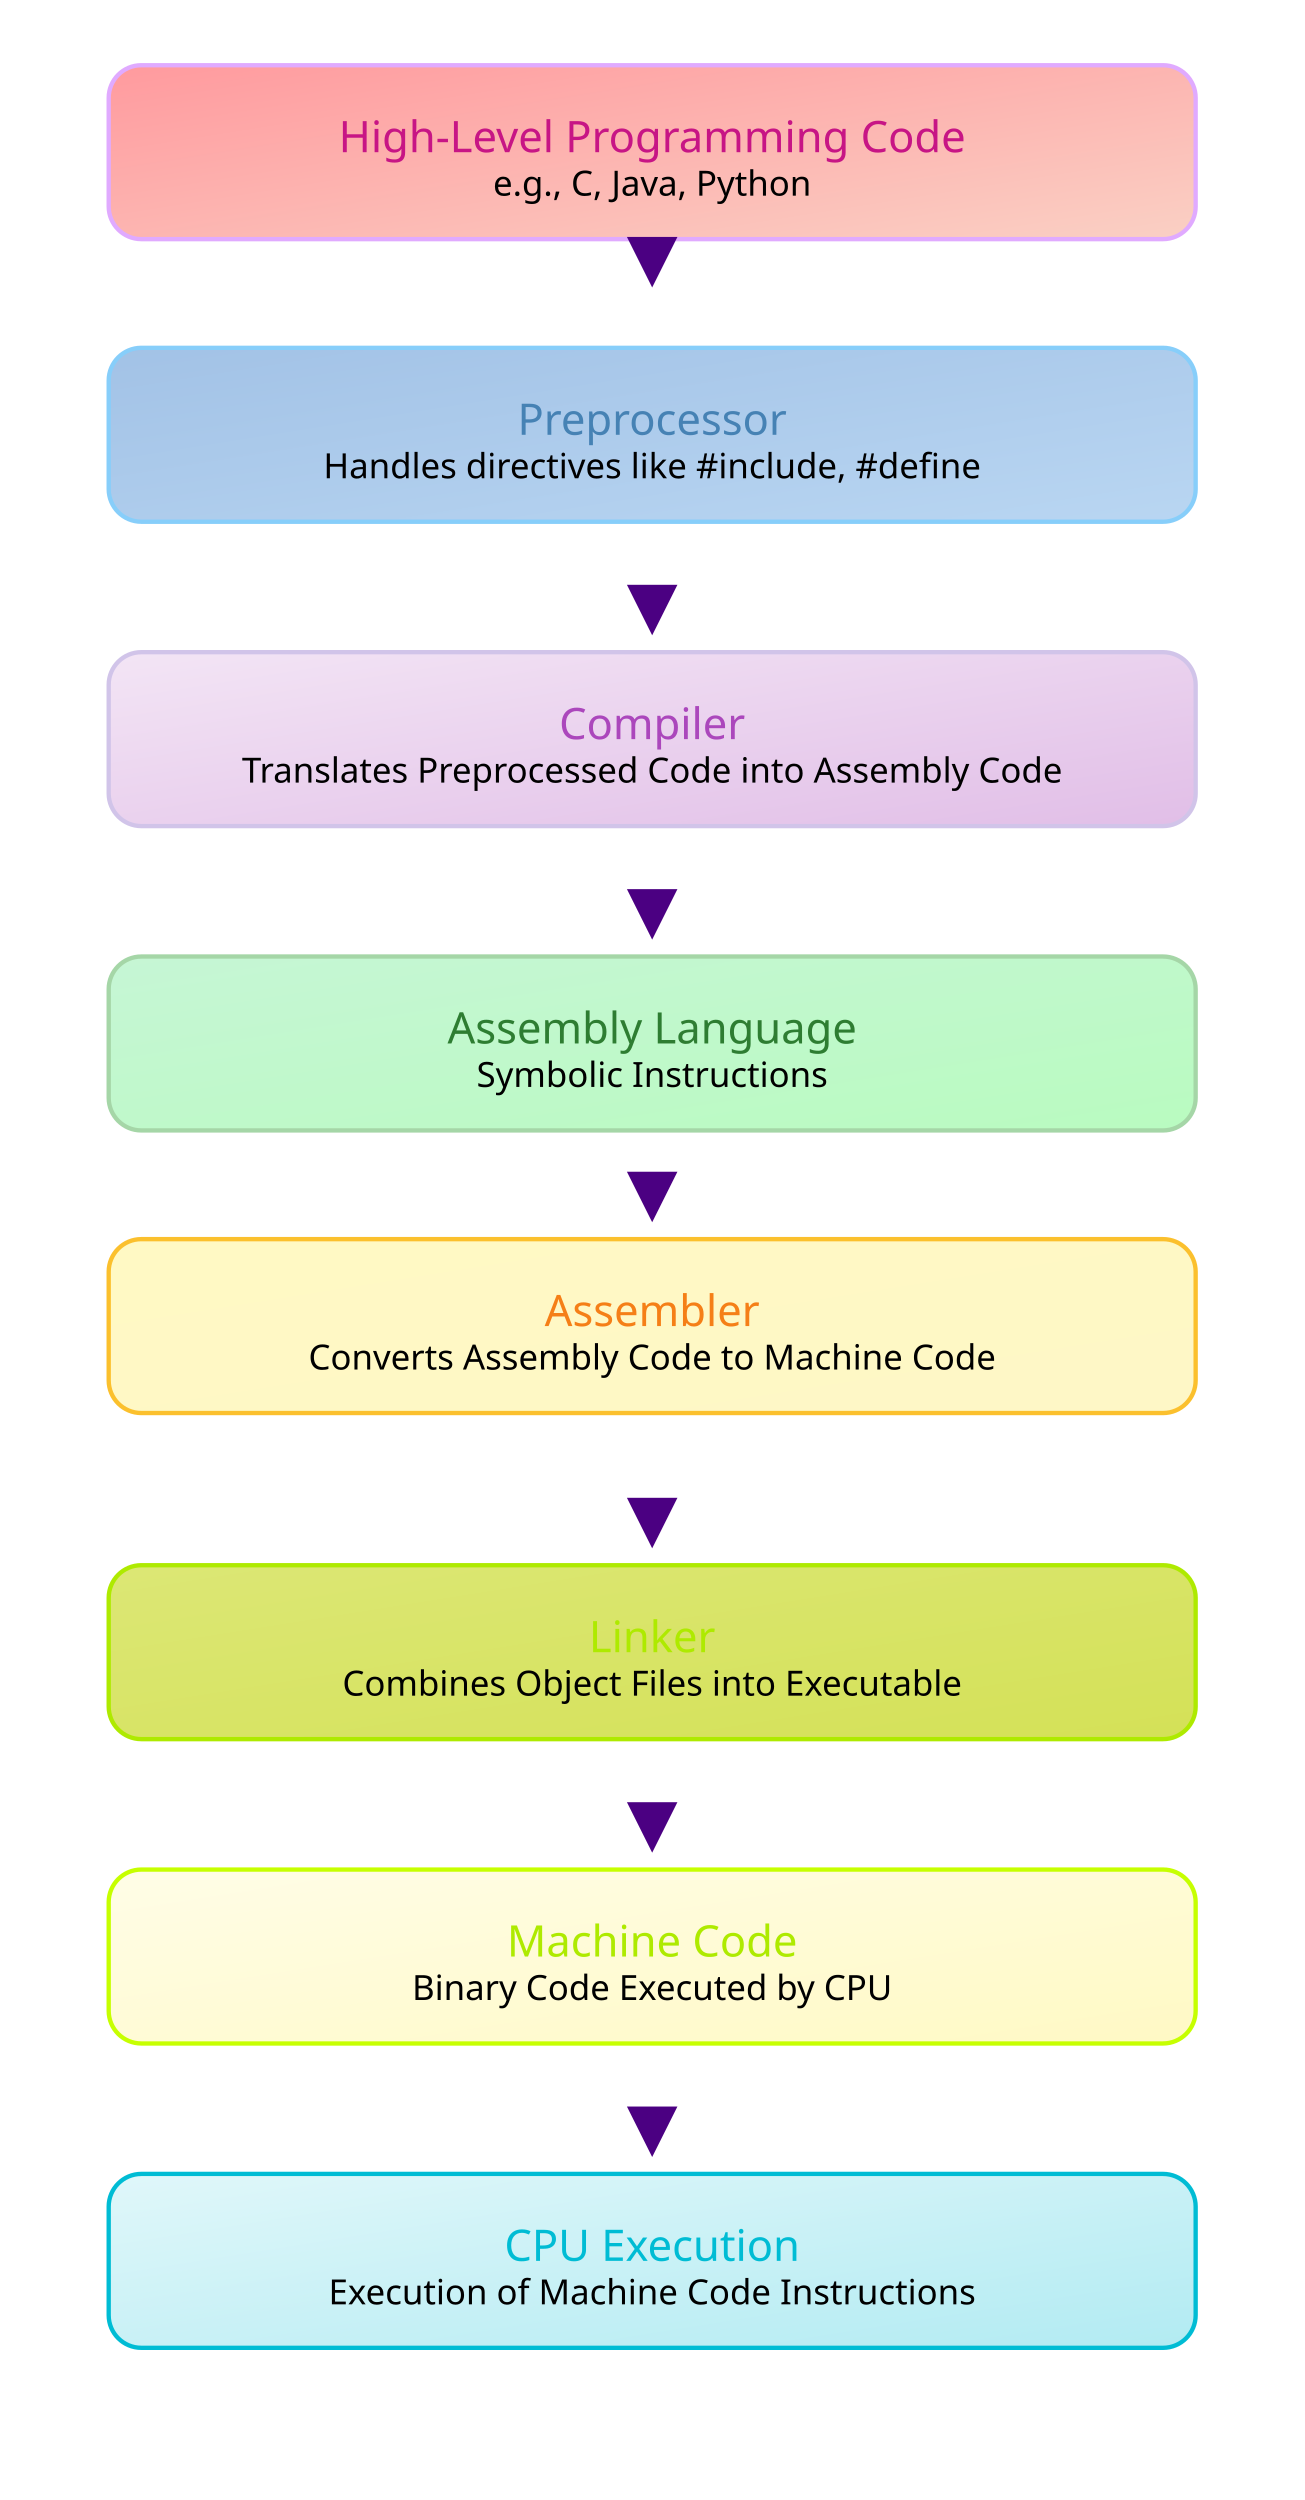
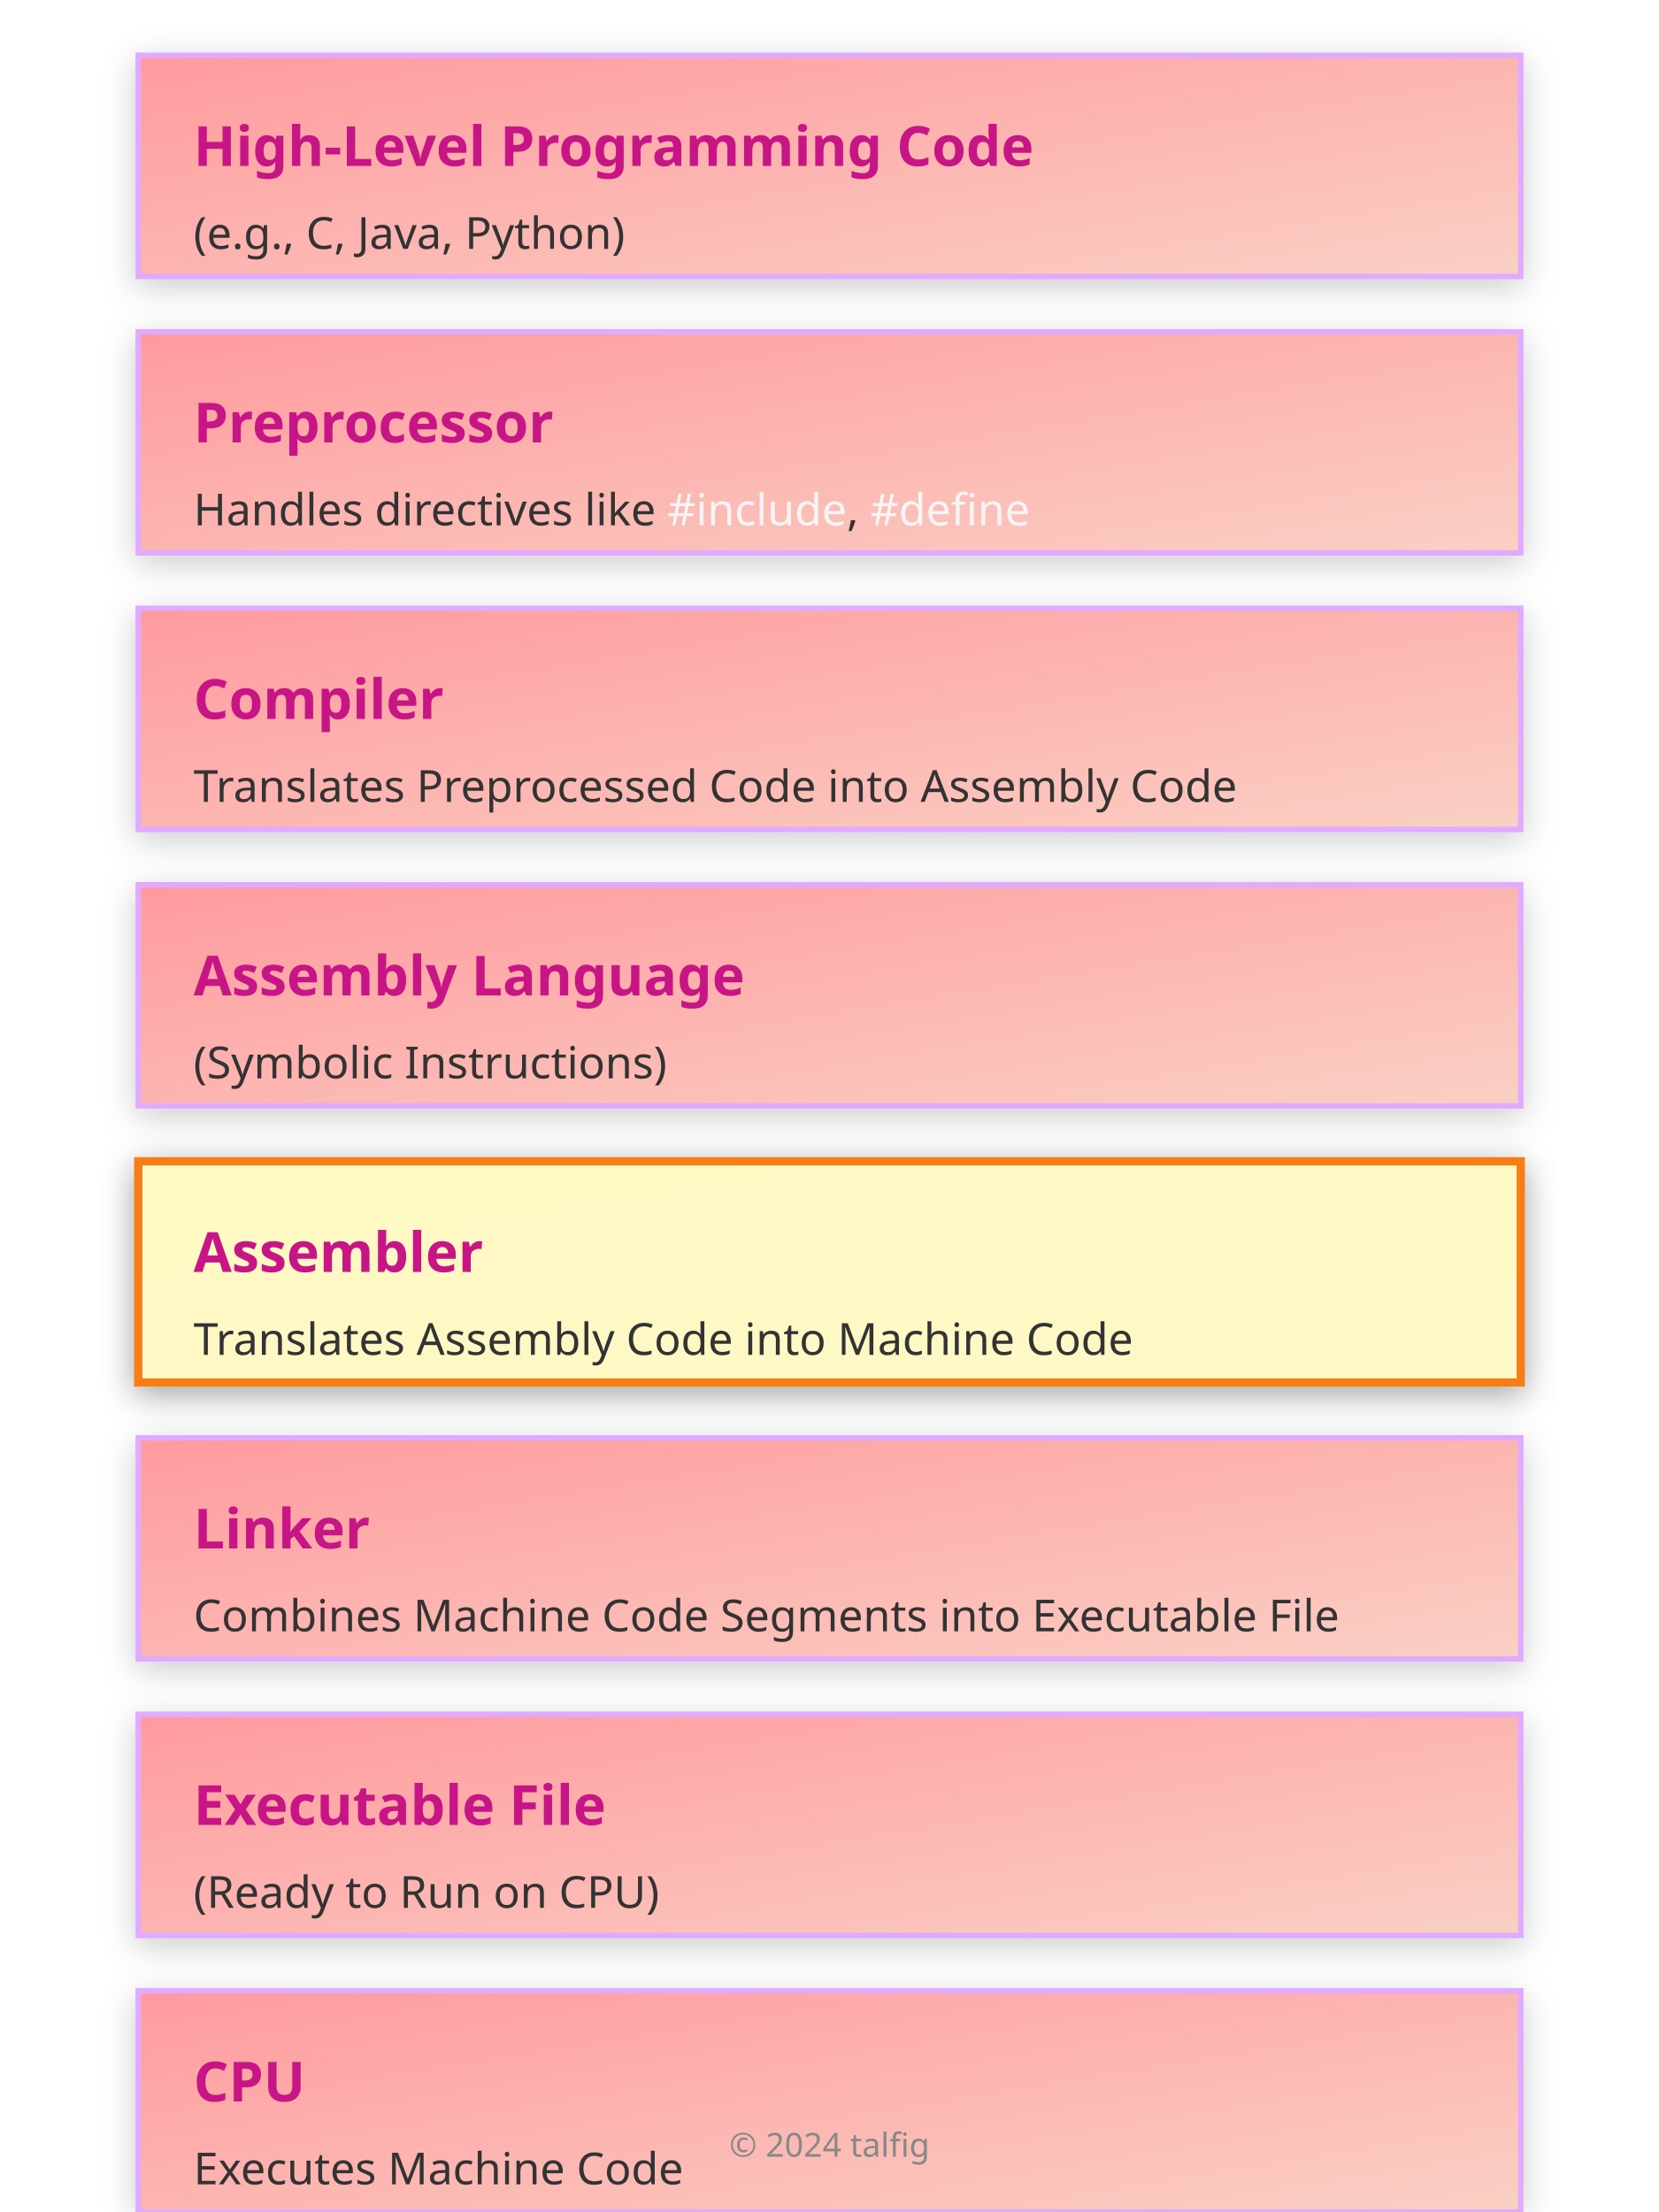
- <svg xmlns="http://www.w3.org/2000/svg" width="600" height="1150" viewBox="0 0 600 1150">
+ <svg xmlns="http://www.w3.org/2000/svg" width="600" height="800" viewBox="0 0 600 800">
+   <style>
+     .box {
+       fill: url(#boxGradient);
+       stroke: #e0aaff;
+       stroke-width: 2;
+       filter: drop-shadow(0 3px 6px rgba(0,0,0,0.2));
+     }
+     .arrow {
+       font-size: 30px;
+       fill: #4b0082;
+       opacity: 0;
+     }
+     .arrow-animation {
+       animation: moveArrow 1.5s linear infinite;
+     }
+     .highlight {
+       fill: url(#highlightGradient);
+       stroke: #f57f17;
+       stroke-width: 3;
+     }
+     .text {
+       font-size: 16px;
+       fill: #333;
+       font-family: 'Segoe UI', Tahoma, Geneva, Verdana, sans-serif;
+     }
+     .title {
+       font-size: 20px;
+       fill: #c71585;
+       font-weight: bold;
+       font-family: 'Segoe UI', Tahoma, Geneva, Verdana, sans-serif;
+     }
+     @keyframes moveArrow {
+       0% { transform: translateY(0); opacity: 1; }
+       50% { opacity: 1; }
+       100% { transform: translateY(80px); opacity: 0; }
+     }
+     .pointer {
+       fill: #f57f17;
+     }
+     .watermark {
+       font-size: 12px;
+       fill: #888;
+       text-anchor: middle;
+       font-family: 'Segoe UI', Tahoma, Geneva, Verdana, sans-serif;
+     }
+   </style>
  <defs>
-     <linearGradient id="grad1" x1="0%" y1="0%" x2="100%" y2="100%">
+     <linearGradient id="boxGradient" x1="0%" y1="0%" x2="100%" y2="100%">
      <stop offset="0%" style="stop-color:#ff9a9e;stop-opacity:1" />
      <stop offset="100%" style="stop-color:#fad0c4;stop-opacity:1" />
    </linearGradient>
-     <linearGradient id="grad2" x1="0%" y1="0%" x2="100%" y2="100%">
-       <stop offset="0%" style="stop-color:#a2c2e6;stop-opacity:1" />
-       <stop offset="100%" style="stop-color:#b9d6f2;stop-opacity:1" />
-     </linearGradient>
-     <linearGradient id="grad3" x1="0%" y1="0%" x2="100%" y2="100%">
-       <stop offset="0%" style="stop-color:#f3e5f5;stop-opacity:1" />
-       <stop offset="100%" style="stop-color:#e1bee7;stop-opacity:1" />
-     </linearGradient>
-     <linearGradient id="grad4" x1="0%" y1="0%" x2="100%" y2="100%">
-       <stop offset="0%" style="stop-color:#c6f6d5;stop-opacity:1" />
-       <stop offset="100%" style="stop-color:#b9fbc0;stop-opacity:1" />
-     </linearGradient>
-     <linearGradient id="grad5" x1="0%" y1="0%" x2="100%" y2="100%">
+     <linearGradient id="highlightGradient" x1="0%" y1="0%" x2="100%" y2="100%">
      <stop offset="0%" style="stop-color:#fff9c4;stop-opacity:1" />
      <stop offset="100%" style="stop-color:#fef7c6;stop-opacity:1" />
    </linearGradient>
-     <linearGradient id="grad6" x1="0%" y1="0%" x2="100%" y2="100%">
-       <stop offset="0%" style="stop-color:#fffde7;stop-opacity:1" />
-       <stop offset="100%" style="stop-color:#fff9c4;stop-opacity:1" />
-     </linearGradient>
-     <linearGradient id="grad7" x1="0%" y1="0%" x2="100%" y2="100%">
-       <stop offset="0%" style="stop-color:#e0f7fa;stop-opacity:1" />
-       <stop offset="100%" style="stop-color:#b2ebf2;stop-opacity:1" />
-     </linearGradient>
-     <linearGradient id="grad8" x1="0%" y1="0%" x2="100%" y2="100%">
-       <stop offset="0%" style="stop-color:#e0f2f1;stop-opacity:1" />
-       <stop offset="100%" style="stop-color:#b9fbc0;stop-opacity:1" />
-     </linearGradient>
-     <linearGradient id="grad9" x1="0%" y1="0%" x2="100%" y2="100%">
-       <stop offset="0%" style="stop-color:#dce775;stop-opacity:1" />
-       <stop offset="100%" style="stop-color:#d4e157;stop-opacity:1" />
-     </linearGradient>
-     <animate id="fade" attributeName="opacity" from="0" to="1" dur="2s" repeatCount="indefinite" />
-     <animate id="moveDown" attributeName="cy" from="0" to="20" dur="1s" repeatCount="indefinite" />
-     <animate id="arrowPulse" attributeName="stroke-width" from="1" to="3" dur="1s" repeatCount="indefinite" />
-     <animate id="arrowMove" attributeName="transform" type="translate" values="0,0;0,10;0,0" dur="1s" repeatCount="indefinite" />
  </defs>
-   <rect x="50" y="30" width="500" height="80" rx="15" ry="15" fill="url(#grad1)" stroke="#e0aaff" stroke-width="2" />
-   <text x="300" y="70" text-anchor="middle" font-family="'Segoe UI', Tahoma, Geneva, Verdana, sans-serif" font-size="20" fill="#c71585">High-Level Programming Code</text>
-   <text x="300" y="90" text-anchor="middle" font-family="'Segoe UI', Tahoma, Geneva, Verdana, sans-serif" font-size="16" fill="#000">e.g., C, Java, Python</text>
-   <polygon points="290,110 310,110 300,130" fill="#4b0082" stroke="#4b0082" stroke-width="2">
-     <animate attributeName="opacity" from="0.5" to="1" dur="1s" repeatCount="indefinite" />
-   </polygon>
-   <rect x="50" y="160" width="500" height="80" rx="15" ry="15" fill="url(#grad2)" stroke="#87cefa" stroke-width="2" />
-   <text x="300" y="200" text-anchor="middle" font-family="'Segoe UI', Tahoma, Geneva, Verdana, sans-serif" font-size="20" fill="#4682b4">Preprocessor</text>
-   <text x="300" y="220" text-anchor="middle" font-family="'Segoe UI', Tahoma, Geneva, Verdana, sans-serif" font-size="16" fill="#000">Handles directives like #include, #define</text>
-   <polygon points="290,270 310,270 300,290" fill="#4b0082" stroke="#4b0082" stroke-width="2">
-     <animate attributeName="opacity" from="0.5" to="1" dur="1s" repeatCount="indefinite" />
-     <animateTransform attributeName="transform" type="translate" values="0,0;0,10;0,0" dur="1s" repeatCount="indefinite" />
-   </polygon>
-   <rect x="50" y="300" width="500" height="80" rx="15" ry="15" fill="url(#grad3)" stroke="#d1c4e9" stroke-width="2" />
-   <text x="300" y="340" text-anchor="middle" font-family="'Segoe UI', Tahoma, Geneva, Verdana, sans-serif" font-size="20" fill="#ab47bc">Compiler</text>
-   <text x="300" y="360" text-anchor="middle" font-family="'Segoe UI', Tahoma, Geneva, Verdana, sans-serif" font-size="16" fill="#000">Translates Preprocessed Code into Assembly Code</text>
-   <polygon points="290,410 310,410 300,430" fill="#4b0082" stroke="#4b0082" stroke-width="2">
-     <animate attributeName="opacity" from="0.5" to="1" dur="1s" repeatCount="indefinite" />
-   </polygon>
-   <rect x="50" y="440" width="500" height="80" rx="15" ry="15" fill="url(#grad4)" stroke="#a5d6a7" stroke-width="2" />
-   <text x="300" y="480" text-anchor="middle" font-family="'Segoe UI', Tahoma, Geneva, Verdana, sans-serif" font-size="20" fill="#2e7d32">Assembly Language</text>
-   <text x="300" y="500" text-anchor="middle" font-family="'Segoe UI', Tahoma, Geneva, Verdana, sans-serif" font-size="16" fill="#000">Symbolic Instructions</text>
-   <polygon points="290,540 310,540 300,560" fill="#4b0082" stroke="#4b0082" stroke-width="2">
-     <animate attributeName="opacity" from="0.5" to="1" dur="1s" repeatCount="indefinite" />
-     <animateTransform attributeName="transform" type="translate" values="0,0;0,10;0,0" dur="1s" repeatCount="indefinite" />
-   </polygon>
-   <rect x="50" y="570" width="500" height="80" rx="15" ry="15" fill="url(#grad5)" stroke="#fbc02d" stroke-width="2" />
-   <text x="300" y="610" text-anchor="middle" font-family="'Segoe UI', Tahoma, Geneva, Verdana, sans-serif" font-size="20" fill="#f57f17">Assembler</text>
-   <text x="300" y="630" text-anchor="middle" font-family="'Segoe UI', Tahoma, Geneva, Verdana, sans-serif" font-size="16" fill="#000">Converts Assembly Code to Machine Code</text>
-   <polygon points="290,690 310,690 300,710" fill="#4b0082" stroke="#4b0082" stroke-width="2">
-     <animate attributeName="opacity" from="0.5" to="1" dur="1s" repeatCount="indefinite" />
-   </polygon>
-   <rect x="50" y="720" width="500" height="80" rx="15" ry="15" fill="url(#grad9)" stroke="#aeea00" stroke-width="2" />
-   <text x="300" y="760" text-anchor="middle" font-family="'Segoe UI', Tahoma, Geneva, Verdana, sans-serif" font-size="20" fill="#aeea00">Linker</text>
-   <text x="300" y="780" text-anchor="middle" font-family="'Segoe UI', Tahoma, Geneva, Verdana, sans-serif" font-size="16" fill="#000">Combines Object Files into Executable</text>
-   <polygon points="290,830 310,830 300,850" fill="#4b0082" stroke="#4b0082" stroke-width="2">
-     <animate attributeName="opacity" from="0.5" to="1" dur="1s" repeatCount="indefinite" />
-   </polygon>
-   <rect x="50" y="860" width="500" height="80" rx="15" ry="15" fill="url(#grad6)" stroke="#c6ff00" stroke-width="2" />
-   <text x="300" y="900" text-anchor="middle" font-family="'Segoe UI', Tahoma, Geneva, Verdana, sans-serif" font-size="20" fill="#aeea00">Machine Code</text>
-   <text x="300" y="920" text-anchor="middle" font-family="'Segoe UI', Tahoma, Geneva, Verdana, sans-serif" font-size="16" fill="#000">Binary Code Executed by CPU</text>
-   <polygon points="290,970 310,970 300,990" fill="#4b0082" stroke="#4b0082" stroke-width="2">
-     <animate attributeName="opacity" from="0.5" to="1" dur="1s" repeatCount="indefinite" />
-   </polygon>
-   <rect x="50" y="1000" width="500" height="80" rx="15" ry="15" fill="url(#grad7)" stroke="#00bcd4" stroke-width="2" />
-   <text x="300" y="1040" text-anchor="middle" font-family="'Segoe UI', Tahoma, Geneva, Verdana, sans-serif" font-size="20" fill="#00bcd4">CPU Execution</text>
-   <text x="300" y="1060" text-anchor="middle" font-family="'Segoe UI', Tahoma, Geneva, Verdana, sans-serif" font-size="16" fill="#000">Execution of Machine Code Instructions</text>
+   <rect x="50" y="20" width="500" height="80" class="box" />
+   <text x="70" y="60" class="title">High-Level Programming Code</text>
+   <text x="70" y="90" class="text">(e.g., C, Java, Python)</text>
+   <rect x="50" y="120" width="500" height="80" class="box" />
+   <text x="70" y="160" class="title">Preprocessor</text>
+   <text x="70" y="190" class="text">Handles directives like <tspan fill="#f5f5f5">#include</tspan>, <tspan fill="#f5f5f5">#define</tspan>
+   </text>
+   <rect x="50" y="220" width="500" height="80" class="box" />
+   <text x="70" y="260" class="title">Compiler</text>
+   <text x="70" y="290" class="text">Translates Preprocessed Code into Assembly Code</text>
+   <rect x="50" y="320" width="500" height="80" class="box" />
+   <text x="70" y="360" class="title">Assembly Language</text>
+   <text x="70" y="390" class="text">(Symbolic Instructions)</text>
+   <rect x="50" y="420" width="500" height="80" class="box" />
+   <text x="70" y="460" class="title">Assembler</text>
+   <text x="70" y="490" class="text">Translates Assembly Code into Machine Code</text>
+   <rect x="50" y="520" width="500" height="80" class="box" />
+   <text x="70" y="560" class="title">Linker</text>
+   <text x="70" y="590" class="text">Combines Machine Code Segments into Executable File</text>
+   <rect x="50" y="620" width="500" height="80" class="box" />
+   <text x="70" y="660" class="title">Executable File</text>
+   <text x="70" y="690" class="text">(Ready to Run on CPU)</text>
+   <rect x="50" y="720" width="500" height="80" class="box" />
+   <text x="70" y="760" class="title">CPU</text>
+   <text x="70" y="790" class="text">Executes Machine Code</text>
+   <text x="280" y="110" class="arrow arrow-animation">⇩</text>
+   <text x="280" y="210" class="arrow arrow-animation">⇩</text>
+   <text x="280" y="310" class="arrow arrow-animation">⇩</text>
+   <text x="280" y="410" class="arrow arrow-animation">⇩</text>
+   <text x="280" y="510" class="arrow arrow-animation">⇩</text>
+   <text x="280" y="610" class="arrow arrow-animation">⇩</text>
+   <text x="280" y="710" class="arrow arrow-animation">⇩</text>
+   <rect x="50" y="420" width="500" height="80" class="box highlight" />
+   <text x="70" y="460" class="title">Assembler</text>
+   <text x="70" y="490" class="text">Translates Assembly Code into Machine Code</text>
+   <text x="300" y="780" class="watermark">© 2024 talfig</text>
</svg>
